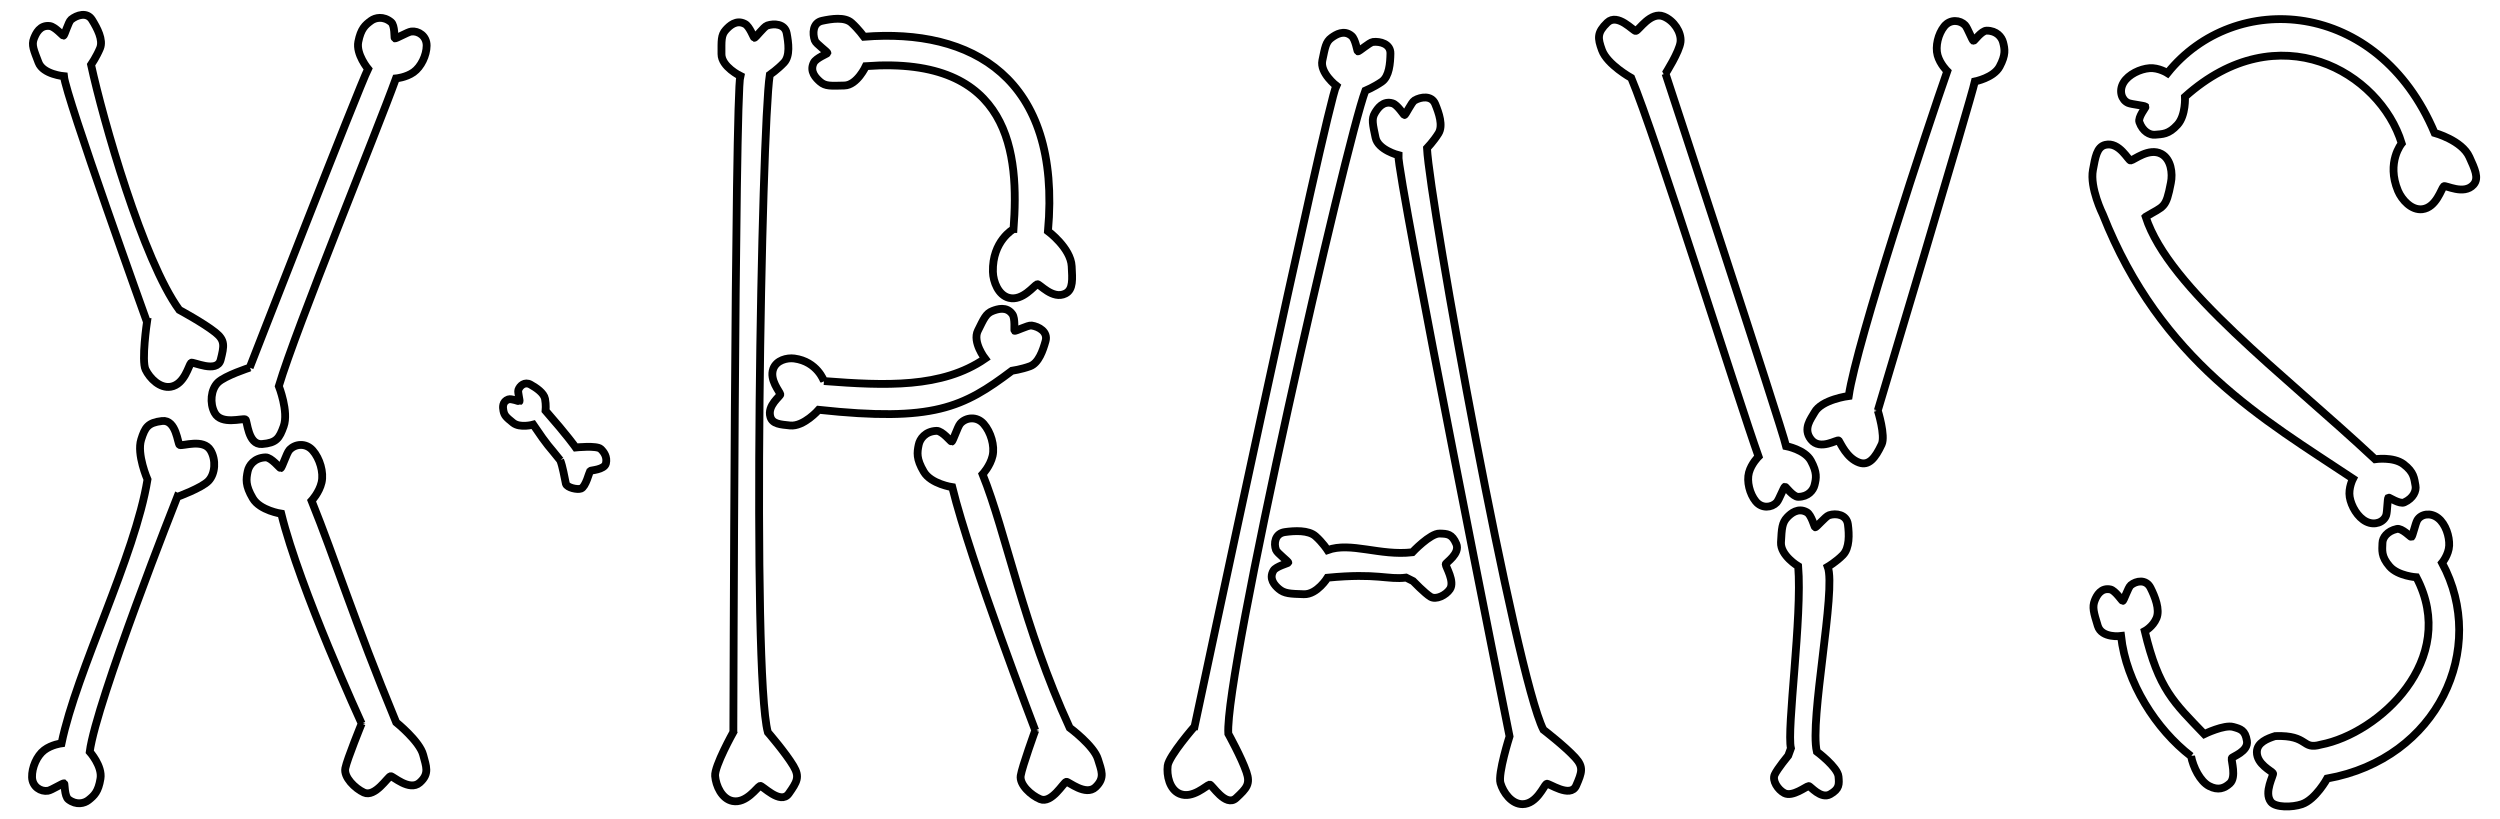
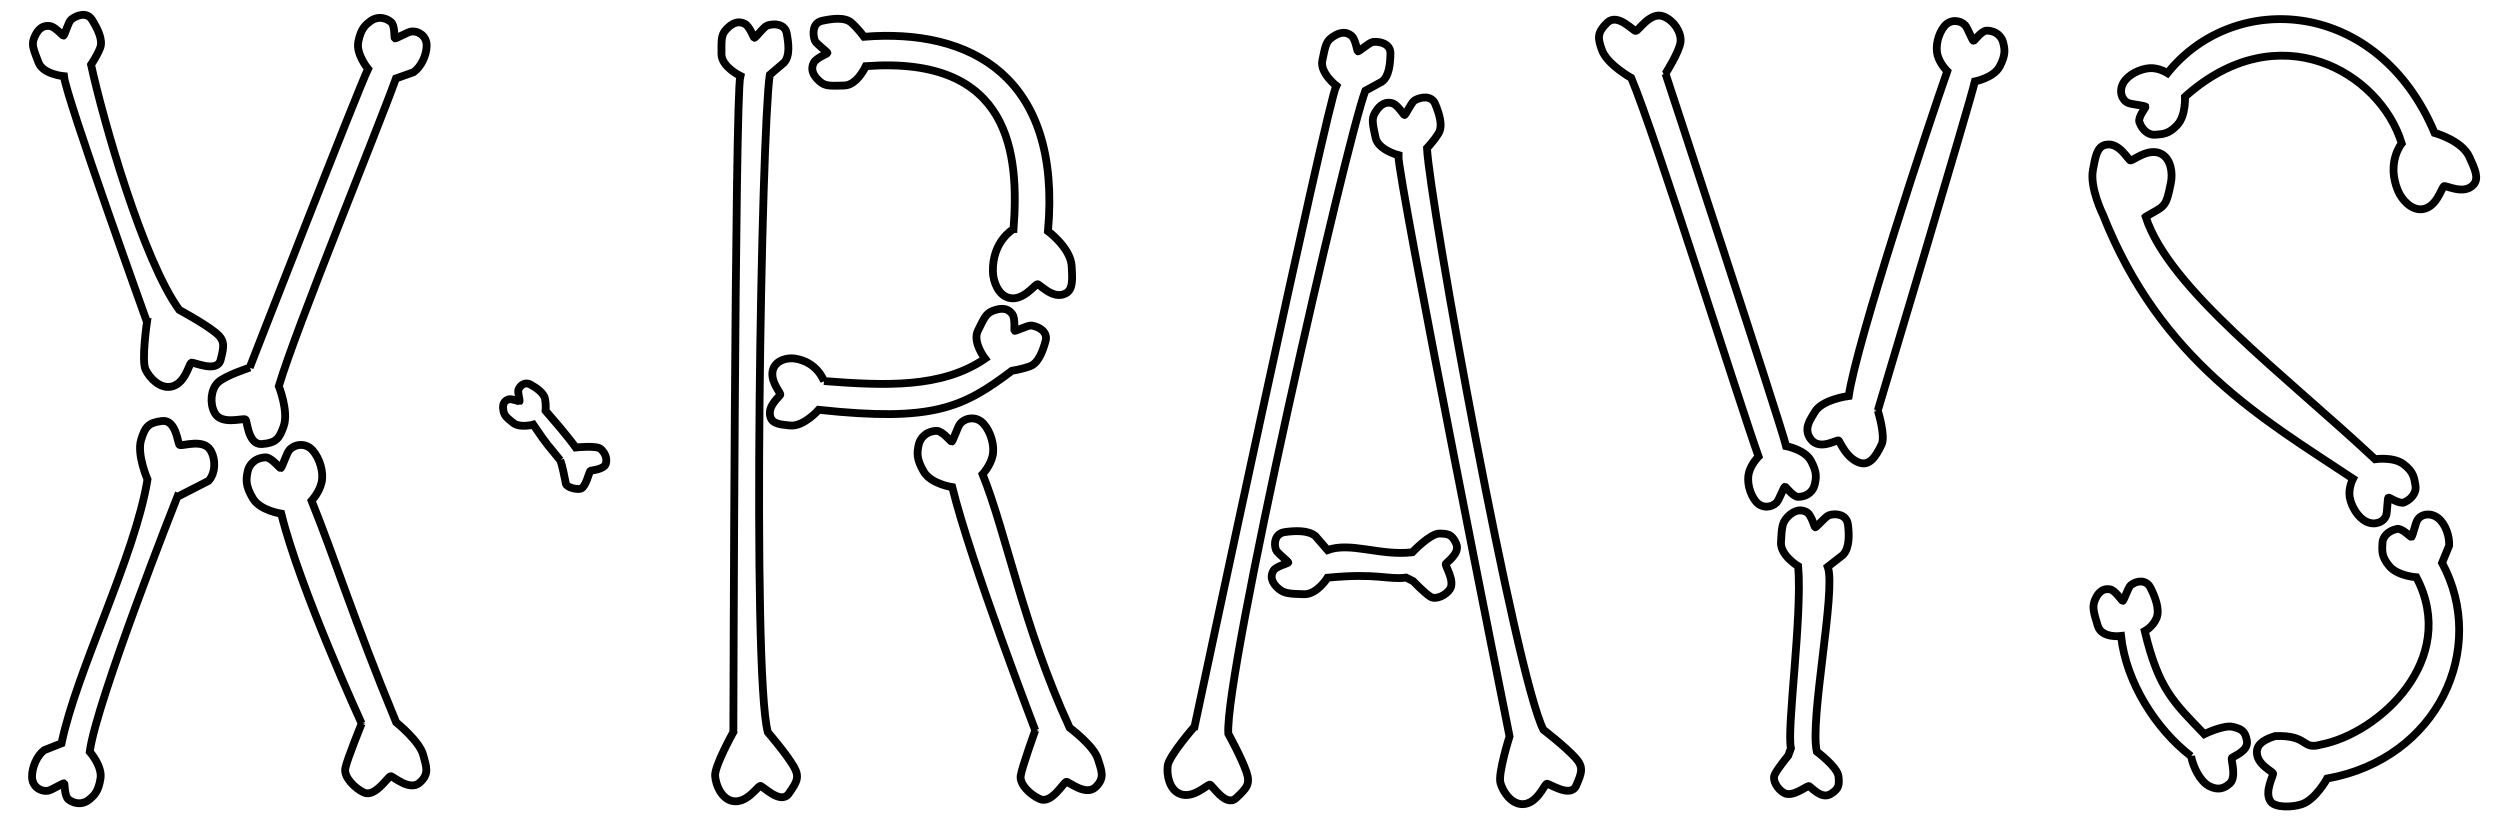
- <svg xmlns="http://www.w3.org/2000/svg" height="595.05" width="1817.7" version="1.1" viewBox="0 0 480.935 157.441">
-   <g transform="translate(-11.052 -45.103)" stroke="#000" stroke-miterlimit="1.9" stroke-width="1.504" fill="none">
-     <path d="m45.156 140.69s-15.583 39.377-16.844 49.04c0 0 2.459 2.737 2.072 5.151-0.408 2.549-1.219 3.277-2.296 4.135-0.791 0.629-2.336 1.054-3.876-0.133-0.775-0.597-0.699-3.029-0.808-3.086-0.215-0.112-2.42 1.312-3.12 1.428-1.381 0.23-3.015-0.763-3.067-2.611-0.052-1.848 0.919-4.114 2.334-5.195s3.338-1.322 3.338-1.322c2.904-14.049 14.143-35.947 16.538-50.756 0 0-2.111-4.837-1.215-7.676 0.739-2.339 1.271-3.256 4.028-3.574 2.757-0.317 2.988 4.451 3.377 4.62 0.584 0.253 4.579-1.281 5.948 1.038 1.076 1.823 0.899 4.494-0.402 5.862s-6.005 3.08-6.005 3.08z" />
-     <path d="m59.084 115.83s21.008-53.912 22.778-57.465c0 0-2.357-2.825-1.883-5.223 0.501-2.532 1.337-3.231 2.446-4.048 0.813-0.6 2.373-0.968 3.869 0.274 0.753 0.625 0.588 3.053 0.695 3.114 0.21 0.12 2.466-1.223 3.17-1.314 1.389-0.179 2.986 0.872 2.97 2.721-0.015 1.849-1.069 4.078-2.522 5.106s-3.384 1.2-3.384 1.2c-3.654 10.143-19.159 47.899-22.534 59.191 0 0 1.934 4.911 0.934 7.715-0.824 2.311-1.389 3.208-4.155 3.425-2.767 0.217-2.824-4.557-3.207-4.74-0.574-0.274-4.622 1.114-5.906-1.254-1.009-1.861-0.735-4.523 0.616-5.844 1.35-1.321 6.114-2.859 6.114-2.859z" />
-     <path d="m39.325 107.05s-15.585-43.329-15.971-47.28c0 0-4.017-0.35-4.887-2.634-0.919-2.412-1.385-3.366-0.879-4.647 0.371-0.94 1.138-2.635 3.065-2.377 0.97 0.13 2.472 1.861 2.595 1.856 0.242-0.01 0.937-2.643 1.485-3.094 1.082-0.889 3.06-1.53 4.028 0.045 0.968 1.575 2.215 3.844 1.529 5.486-0.686 1.643-1.72 3.152-1.72 3.152 2.286 10.536 10.01 37.664 16.975 47.171 0 0 4.575 2.457 6.91 4.304 1.924 1.522 1.732 2.592 1.048 5.282-0.683 2.689-5.397 0.275-5.694 0.579-0.444 0.456-1.247 4.153-3.901 4.608-2.087 0.358-4.038-1.607-4.855-3.31-0.817-1.703 0.273-9.141 0.273-9.141z" />
-     <path d="m80.628 184.3c0 0-11.901-25.9-15.47-40.377 0 0-4.074-0.596-5.469-2.954-1.473-2.49-1.298-3.699-0.984-5.211 0.23-1.109 1.255-2.583 3.429-2.666 1.094-0.041 2.769 2.11 2.904 2.081 0.265-0.057 1.143-2.867 1.662-3.47 1.024-1.189 3.14-1.505 4.507 0.051 1.368 1.556 2.154 4.206 1.711 6.152-0.444 1.946-1.925 3.534-1.925 3.534 4.527 11.207 8.163 23.013 16.269 42.619 0 0 4.532 3.644 5.198 6.266 0.548 2.16 1.296 3.61-0.673 5.343-1.968 1.732-5.205-1.331-5.585-1.248-0.57 0.126-2.997 4.144-5.157 3.141-1.698-0.789-3.909-2.939-3.562-4.674 0.347-1.735 3.145-8.588 3.145-8.588z" />
-     <path d="m152.13 185.93s0.297-122.39 1.344-126.22c0 0-3.629-1.757-3.629-4.202-0-2.581-0.096-3.639 0.833-4.656 0.681-0.746 2.002-2.058 3.71-1.13 0.86 0.467 1.647 2.619 1.764 2.658 0.23 0.077 1.816-2.137 2.489-2.362 1.327-0.445 3.404-0.34 3.748 1.476 0.344 1.817 0.701 4.38-0.525 5.671s-2.729 2.333-2.729 2.333c-1.615 10.66-3.49 115.11-0.367 126.48 0 0 3.4 3.925 4.925 6.483 1.256 2.107 0.695 3.039-0.901 5.309-1.596 2.27-5.141-1.665-5.527-1.486-0.577 0.268-2.644 3.437-5.286 2.917-2.078-0.409-3.202-2.94-3.358-4.822-0.157-1.882 3.51-8.445 3.51-8.445z" />
-     <path d="m206.03 89.164c1.076-14.298-0.374-33.402-28.417-31.335 0 0-1.673 3.669-4.116 3.726-2.581 0.06-3.635 0.18-4.674-0.725-0.762-0.664-2.104-1.953-1.216-3.683 0.447-0.87 2.58-1.708 2.616-1.825 0.071-0.232-2.178-1.766-2.419-2.434-0.476-1.317-0.419-3.395 1.389-3.781 1.808-0.386 4.363-0.802 5.681 0.393 1.319 1.196 2.395 2.675 2.395 2.675 20.522-1.656 38.062 7.68 35.386 37.398 0 0 4.382 3.237 4.561 6.743 0.125 2.45 0.327 4.476-1.191 5.251-2.471 1.263-5.042-1.944-5.437-1.787-0.591 0.235-2.829 3.286-5.439 2.622-2.052-0.522-3.035-3.111-3.089-4.999-0.15-5.951 3.969-8.239 3.969-8.239z" />
-     <path d="m169.56 118.41c11.793 0.907 22.7 1.383 30.991-4.31 0 0-2.467-3.19-1.378-5.378 1.149-2.311 1.535-3.3 2.819-3.798 0.942-0.365 2.708-0.951 3.825 0.641 0.562 0.801 0.309 3.079 0.396 3.166 0.172 0.171 2.578-1.104 3.281-1.006 1.387 0.192 3.199 1.211 2.698 2.991-0.501 1.78-1.323 4.234-2.995 4.844-1.672 0.61-3.483 0.873-3.483 0.873-9.369 7.055-15.078 9.897-37.17 7.505 0 0-2.88 3.295-5.508 3.018-1.836-0.193-3.365-0.269-3.779-1.641-0.674-2.233 1.989-4.007 1.914-4.358-0.112-0.526-2.141-2.78-1.366-4.896 0.609-1.663 2.641-2.176 4.052-1.991 4.444 0.597 5.704 4.342 5.704 4.342z" />
-     <path d="m210.21 185.61c0 0-12.401-32.315-15.97-46.792 0 0-4.074-0.596-5.469-2.954-1.473-2.49-1.298-3.699-0.984-5.211 0.23-1.109 1.255-2.583 3.429-2.666 1.094-0.041 2.769 2.11 2.904 2.081 0.265-0.057 1.143-2.867 1.662-3.47 1.024-1.189 3.14-1.505 4.507 0.051 1.368 1.556 2.154 4.206 1.711 6.152-0.444 1.946-1.925 3.534-1.925 3.534 4.527 11.207 7.871 29.502 16.754 48.77 0 0 4.674 3.46 5.444 6.053 0.634 2.136 1.439 3.556-0.459 5.365s-5.254-1.123-5.631-1.024c-0.564 0.148-2.829 4.26-5.027 3.344-1.728-0.72-4.024-2.78-3.746-4.528 0.278-1.747 2.8-8.706 2.8-8.706z" />
-     <path d="m240.86 184.85s25.452-119.71 27.263-123.25c0 0-3.19-2.466-2.688-4.858 0.531-2.526 0.654-3.58 1.772-4.385 0.82-0.59 2.382-1.602 3.863-0.343 0.745 0.634 1.074 2.902 1.18 2.964 0.209 0.122 2.217-1.718 2.922-1.8 1.391-0.163 3.401 0.367 3.364 2.215s-0.215 4.431-1.68 5.442-3.151 1.722-3.151 1.722c-3.772 10.1-27.081 111.93-26.36 123.7 0 0 2.521 4.54 3.487 7.357 0.796 2.321 0.055 3.117-1.973 5.01s-4.689-2.686-5.103-2.59c-0.62 0.143-3.294 2.82-5.773 1.768-1.949-0.827-2.529-3.535-2.296-5.409 0.233-1.874 5.171-7.543 5.171-7.543z" />
-     <path d="m301.45 186.77s-21.639-107.86-21.383-111.82c0 0-3.908-0.993-4.399-3.387-0.518-2.529-0.824-3.545-0.119-4.728 0.517-0.868 1.548-2.418 3.408-1.852 0.936 0.285 2.14 2.235 2.262 2.25 0.241 0.029 1.35-2.458 1.964-2.814 1.211-0.703 3.266-1.017 3.968 0.694 0.702 1.711 1.566 4.15 0.624 5.661-0.942 1.51-2.206 2.833-2.206 2.833 0.558 10.767 17.05 101.37 22.392 111.88 0 0 4.119 3.162 6.126 5.362 1.653 1.812 1.291 2.837 0.183 5.381s-5.371-0.598-5.713-0.346c-0.512 0.378-1.9 3.897-4.593 3.919-2.117 0.017-3.727-2.237-4.258-4.049-0.532-1.812 1.743-8.978 1.743-8.978z" />
-     <path d="m281.55 156.22c-3.583 0.449-5.428-0.917-15.12 0.018 0 0-1.992 3.255-4.537 3.179-2.687-0.08-3.757-0.117-4.827-1.023-0.785-0.665-1.973-1.953-1.027-3.533 0.476-0.795 2.809-1.405 2.848-1.513 0.077-0.214-2.121-1.814-2.364-2.454-0.479-1.264-0.191-3.165 1.696-3.433 1.887-0.267 4.542-0.407 5.9 0.788s2.323 2.678 2.323 2.678c4.435-1.623 10.097 1.148 16.311 0.42 0 0 3.428-3.652 5.237-3.603 1.49 0.04 2.389 0.059 3.207 1.973 0.818 1.915-2.031 3.618-2.036 3.934-0.007 0.473 1.807 3.332 0.818 4.803-0.778 1.157-2.663 2.098-3.736 1.45-1.073-0.648-3.355-3.014-3.355-3.014z" />
-     <path d="m331.45 59.263s22.301 67.793 23.2 71.66c0 0 3.617 0.676 4.778 2.827 1.227 2.271 1.027 3.342 0.693 4.679-0.245 0.98-1.213 2.257-3.157 2.253-0.978-0.002-2.397-1.979-2.519-1.958-0.239 0.042-1.123 2.514-1.607 3.032-0.956 1.023-2.857 1.229-4.023-0.206s-1.774-3.825-1.308-5.543c0.465-1.718 1.845-3.08 1.845-3.08-3.643-10.147-19.898-61.98-24.488-72.835 0 0-4.619-2.554-5.635-5.353-0.837-2.306-0.973-3.358 1.022-5.287s5.079 1.714 5.491 1.611c0.617-0.154 2.854-3.803 5.351-2.795 1.964 0.792 3.447 3.019 3.248 4.897-0.2 1.878-2.892 6.098-2.892 6.098z" />
-     <path d="m372.29 124.08s17.804-59.434 18.678-63.307c0 0 3.612-0.7 4.76-2.858 1.212-2.279 1.005-3.349 0.663-4.683-0.251-0.979-1.227-2.249-3.171-2.232-0.978 0.008-2.385 1.994-2.506 1.974-0.239-0.04-1.139-2.506-1.627-3.022-0.963-1.016-2.865-1.211-4.021 0.232-1.157 1.443-1.749 3.836-1.273 5.551 0.476 1.715 1.864 3.068 1.864 3.068-3.578 10.17-17.465 52.231-18.957 62.475 0 0-5.224 0.663-6.589 3.184-0.63 1.163-2.311 3.096-0.67 5.184 1.747 2.222 5.116-0.12 5.347 0.216 0.346 0.503 1.529 3.38 3.91 4.23 1.874 0.67 3.098-0.861 4.338-3.504 0.774-1.649-0.746-6.51-0.746-6.51z" />
-     <path d="m355.58 189.05c-0.852-3.509 2.195-25.317 1.396-35.026 0 0-3.443-2.055-3.309-4.598 0.141-2.685 0.204-3.754 1.196-4.806 0.728-0.772 2.132-1.934 3.804-0.958 0.841 0.491 1.445 2.836 1.561 2.877 0.227 0.082 1.986-2.086 2.677-2.316 1.363-0.455 3.392-0.13 3.639 1.762 0.247 1.892 0.341 4.549-0.966 5.883s-2.915 2.271-2.915 2.271c1.645 4.466-3.532 29.461-2.103 35.553 0 0 4.017 2.992 4.174 4.794 0.129 1.485 0.213 2.38-1.597 3.41-1.81 1.03-3.825-1.608-4.139-1.577-0.471 0.047-3.106 2.173-4.68 1.357-1.237-0.642-2.386-2.407-1.864-3.547 0.522-1.14 2.614-3.675 2.614-3.675z" />
-     <path d="m473.08 72.69c-4.178-13.716-23.684-25.122-41.698-8.967 0 0 0.205 3.548-1.429 5.365-1.726 1.919-2.946 1.798-4.317 1.933-1.005 0.099-2.373-0.598-3.022-2.43-0.327-0.922 1.264-2.847 1.204-2.955-0.119-0.211-2.703-0.445-3.354-0.727-1.285-0.557-1.849-2.348-0.89-3.929 0.959-1.581 3.208-2.619 4.982-2.759 1.774-0.14 3.465 0.943 3.465 0.943 12.87-16.07 40.464-14.422 51.383 11.507 0 0 5.257 1.429 6.694 4.633 1.004 2.238 1.926 4.053 0.792 5.326-1.846 2.072-5.404 0.014-5.715 0.304-0.466 0.434-1.446 4.088-4.119 4.414-2.102 0.257-3.956-1.8-4.69-3.541-2.296-5.492 0.714-9.117 0.714-9.117z" />
-     <path d="m423.82 86.805c4.483 13.836 26.458 30.114 44.134 46.637 0 0 3.516-0.516 5.47 0.952 2.063 1.551 2.05 2.777 2.305 4.13 0.187 0.993-0.387 2.416-2.155 3.224-0.89 0.407-2.947-1.009-3.049-0.939-0.2 0.137-0.206 2.731-0.43 3.405-0.442 1.329-2.176 2.048-3.835 1.232-1.659-0.817-2.891-2.965-3.186-4.721-0.295-1.755 0.635-3.534 0.635-3.534-17.139-11.408-36.95-22.549-48.123-50.827 0 0-2.556-5.12-1.907-8.57 0.453-2.411 0.732-4.427 2.39-4.825 2.698-0.648 4.445 3.073 4.866 3.013 0.63-0.09 3.521-2.531 5.902-1.273 1.872 0.989 2.221 3.736 1.83 5.584-0.959 4.976-1.273 4.368-4.846 6.511z" />
-     <path d="m457.51 188.35c11.135-2.134 26.721-16.291 18.395-32.193 0 0-3.546-0.234-5.147-2.081-1.691-1.95-1.42-3.146-1.385-4.522 0.026-1.01 0.886-2.281 2.785-2.699 0.955-0.211 2.669 1.606 2.783 1.559 0.224-0.092 0.776-2.627 1.136-3.238 0.711-1.206 2.558-1.545 4.008-0.398 1.45 1.147 2.203 3.507 2.122 5.285s-1.363 3.321-1.363 3.321c8.877 16.457-0.769 37.684-22.112 41.491 0 0-2.212 4.04-4.857 4.937-1.848 0.626-5.065 0.677-5.95-0.439-1.441-1.816 0.6-5.22 0.404-5.52-0.294-0.449-3.121-1.722-3.116-4.066 0.004-1.843 2.093-2.636 3.526-3.083 6.556-0.227 4.997 2.712 8.771 1.646z" />
-     <path d="m432.56 190.58c-6.703-5.153-12.495-14.152-13.475-23.123 0 0-3.723 0.484-4.47-1.95-0.789-2.57-1.098-3.595-0.584-4.9 0.377-0.957 1.215-2.496 3.015-2.109 0.906 0.195 2.234 2.208 2.349 2.21 0.228 0.004 1.035-2.592 1.563-3.028 1.042-0.861 2.935-1.2 3.796 0.501 0.86 1.701 1.846 4.169 1.152 5.84-0.694 1.67-2.26 2.494-2.26 2.494 2.68 11.237 5.617 13.73 11.446 19.813 0 0 3.83-1.867 5.573-1.384 1.436 0.398 2.304 0.633 2.636 2.688 0.332 2.056-2.844 3.021-2.925 3.326-0.121 0.457 0.95 3.67-0.365 4.859-1.034 0.935-2.237 1.409-3.975 0.506-1.738-0.903-3.09-3.669-3.476-5.745z" />
-     <path d="m118.82 133.64c-2.479-3.145-2.062-2.243-5.186-6.851 0 0-2.559 0.709-3.876-0.347-1.391-1.115-1.675-1.428-1.861-2.312-0.136-0.649-0.224-1.772 0.942-2.19 0.587-0.21 2.08 0.416 2.146 0.377 0.131-0.077-0.361-1.762-0.22-2.182 0.278-0.828 1.23-1.671 2.343-1.051 1.113 0.62 2.578 1.611 2.795 2.756 0.217 1.145 0.105 2.278 0.105 2.278 4.236 4.832 5.797 7.069 5.797 7.069s4.056-0.426 4.812 0.284c0.622 0.585 1.289 1.526 1.004 2.774-0.285 1.248-2.941 1.312-3.048 1.464-0.159 0.229-0.833 3.038-1.742 3.382-0.715 0.271-2.669-0.175-2.912-0.9-0.275-1.234-0.621-3.408-1.1-4.553z" />
+ <svg xmlns="http://www.w3.org/2000/svg" height="595.05" width="1817.7" viewBox="0 0 480.935 157.441">
+   <g stroke="#000" stroke-miterlimit="1.9" stroke-width="1.504" fill="none">
+     <path d="M34.104 95.587s-15.583 39.377-16.844 49.04c0 0 2.459 2.737 2.072 5.151-.408 2.549-1.219 3.277-2.296 4.135-.791.629-2.336 1.054-3.876-.133-.775-.597-.699-3.029-.808-3.086-.215-.112-2.42 1.312-3.12 1.428-1.381.23-3.015-.763-3.067-2.611-.052-1.848.919-4.114 2.334-5.195l3.338-1.322c2.904-14.049 14.143-35.947 16.538-50.756 0 0-2.111-4.837-1.215-7.676.739-2.339 1.271-3.256 4.028-3.574 2.757-.317 2.988 4.451 3.377 4.62.584.253 4.579-1.281 5.948 1.038 1.076 1.823.899 4.494-.402 5.862l-6.005 3.08zM48.032 70.727s21.008-53.912 22.778-57.465c0 0-2.357-2.825-1.883-5.223.501-2.532 1.337-3.231 2.446-4.048.813-.6 2.373-.968 3.869.274.753.625.588 3.053.695 3.114.21.12 2.466-1.223 3.17-1.314 1.389-.179 2.986.872 2.97 2.721-.015 1.849-1.069 4.078-2.522 5.106l-3.384 1.2c-3.654 10.143-19.159 47.899-22.534 59.191 0 0 1.934 4.911.934 7.715-.824 2.311-1.389 3.208-4.155 3.425-2.767.217-2.824-4.557-3.207-4.74-.574-.274-4.622 1.114-5.906-1.254-1.009-1.861-.735-4.523.616-5.844 1.35-1.321 6.114-2.859 6.114-2.859zM28.273 61.947s-15.585-43.329-15.971-47.28c0 0-4.017-.35-4.887-2.634-.919-2.412-1.385-3.366-.879-4.647.371-.94 1.138-2.635 3.065-2.377.97.13 2.472 1.861 2.595 1.856.242-.01.937-2.643 1.485-3.094 1.082-.889 3.06-1.53 4.028.045.968 1.575 2.215 3.844 1.529 5.486-.686 1.643-1.72 3.152-1.72 3.152 2.286 10.536 10.01 37.664 16.975 47.171 0 0 4.575 2.457 6.91 4.304 1.924 1.522 1.732 2.592 1.048 5.282-.683 2.689-5.397.275-5.694.579-.444.456-1.247 4.153-3.901 4.608-2.087.358-4.038-1.607-4.855-3.31-.817-1.703.273-9.141.273-9.141zM69.576 139.197s-11.901-25.9-15.47-40.377c0 0-4.074-.596-5.469-2.954-1.473-2.49-1.298-3.699-.984-5.211.23-1.109 1.255-2.583 3.429-2.666 1.094-.041 2.769 2.11 2.904 2.081.265-.057 1.143-2.867 1.662-3.47 1.024-1.189 3.14-1.505 4.507.051 1.368 1.556 2.154 4.206 1.711 6.152-.444 1.946-1.925 3.534-1.925 3.534 4.527 11.207 8.163 23.013 16.269 42.619 0 0 4.532 3.644 5.198 6.266.548 2.16 1.296 3.61-.673 5.343-1.968 1.732-5.205-1.331-5.585-1.248-.57.126-2.997 4.144-5.157 3.141-1.698-.789-3.909-2.939-3.562-4.674.347-1.735 3.145-8.588 3.145-8.588zM141.078 140.827s.297-122.39 1.344-126.22c0 0-3.629-1.757-3.629-4.202 0-2.581-.096-3.639.833-4.656.681-.746 2.002-2.058 3.71-1.13.86.467 1.647 2.619 1.764 2.658.23.077 1.816-2.137 2.489-2.362 1.327-.445 3.404-.34 3.748 1.476.344 1.817.701 4.38-.525 5.671l-2.729 2.333c-1.615 10.66-3.49 115.11-.367 126.48 0 0 3.4 3.925 4.925 6.483 1.256 2.107.695 3.039-.901 5.309s-5.141-1.665-5.527-1.486c-.577.268-2.644 3.437-5.286 2.917-2.078-.409-3.202-2.94-3.358-4.822-.157-1.882 3.51-8.445 3.51-8.445zM194.978 44.061c1.076-14.298-.374-33.402-28.417-31.335 0 0-1.673 3.669-4.116 3.726-2.581.06-3.635.18-4.674-.725-.762-.664-2.104-1.953-1.216-3.683.447-.87 2.58-1.708 2.616-1.825.071-.232-2.178-1.766-2.419-2.434-.476-1.317-.419-3.395 1.389-3.781 1.808-.386 4.363-.802 5.681.393 1.319 1.196 2.395 2.675 2.395 2.675 20.522-1.656 38.062 7.68 35.386 37.398 0 0 4.382 3.237 4.561 6.743.125 2.45.327 4.476-1.191 5.251-2.471 1.263-5.042-1.944-5.437-1.787-.591.235-2.829 3.286-5.439 2.622-2.052-.522-3.035-3.111-3.089-4.999-.15-5.951 3.969-8.239 3.969-8.239zM158.508 73.307c11.793.907 22.7 1.383 30.991-4.31 0 0-2.467-3.19-1.378-5.378 1.149-2.311 1.535-3.3 2.819-3.798.942-.365 2.708-.951 3.825.641.562.801.309 3.079.396 3.166.172.171 2.578-1.104 3.281-1.006 1.387.192 3.199 1.211 2.698 2.991-.501 1.78-1.323 4.234-2.995 4.844-1.672.61-3.483.873-3.483.873-9.369 7.055-15.078 9.897-37.17 7.505 0 0-2.88 3.295-5.508 3.018-1.836-.193-3.365-.269-3.779-1.641-.674-2.233 1.989-4.007 1.914-4.358-.112-.526-2.141-2.78-1.366-4.896.609-1.663 2.641-2.176 4.052-1.991 4.444.597 5.704 4.342 5.704 4.342zM199.158 140.507s-12.401-32.315-15.97-46.792c0 0-4.074-.596-5.469-2.954-1.473-2.49-1.298-3.699-.984-5.211.23-1.109 1.255-2.583 3.429-2.666 1.094-.041 2.769 2.11 2.904 2.081.265-.057 1.143-2.867 1.662-3.47 1.024-1.189 3.14-1.505 4.507.051 1.368 1.556 2.154 4.206 1.711 6.152-.444 1.946-1.925 3.534-1.925 3.534 4.527 11.207 7.871 29.502 16.754 48.77 0 0 4.674 3.46 5.444 6.053.634 2.136 1.439 3.556-.459 5.365s-5.254-1.123-5.631-1.024c-.564.148-2.829 4.26-5.027 3.344-1.728-.72-4.024-2.78-3.746-4.528.278-1.747 2.8-8.706 2.8-8.706zM229.808 139.747s25.452-119.71 27.263-123.25c0 0-3.19-2.466-2.688-4.858.531-2.526.654-3.58 1.772-4.385.82-.59 2.382-1.602 3.863-.343.745.634 1.074 2.902 1.18 2.964.209.122 2.217-1.718 2.922-1.8 1.391-.163 3.401.367 3.364 2.215s-.215 4.431-1.68 5.442l-3.151 1.722c-3.772 10.1-27.081 111.93-26.36 123.7 0 0 2.521 4.54 3.487 7.357.796 2.321.055 3.117-1.973 5.01s-4.689-2.686-5.103-2.59c-.62.143-3.294 2.82-5.773 1.768-1.949-.827-2.529-3.535-2.296-5.409.233-1.874 5.171-7.543 5.171-7.543zM290.398 141.667s-21.639-107.86-21.383-111.82c0 0-3.908-.993-4.399-3.387-.518-2.529-.824-3.545-.119-4.728.517-.868 1.548-2.418 3.408-1.852.936.285 2.14 2.235 2.262 2.25.241.029 1.35-2.458 1.964-2.814 1.211-.703 3.266-1.017 3.968.694.702 1.711 1.566 4.15.624 5.661-.942 1.51-2.206 2.833-2.206 2.833.558 10.767 17.05 101.37 22.392 111.88 0 0 4.119 3.162 6.126 5.362 1.653 1.812 1.291 2.837.183 5.381s-5.371-.598-5.713-.346c-.512.378-1.9 3.897-4.593 3.919-2.117.017-3.727-2.237-4.258-4.049-.532-1.812 1.743-8.978 1.743-8.978zM270.498 111.117c-3.583.449-5.428-.917-15.12.018 0 0-1.992 3.255-4.537 3.179-2.687-.08-3.757-.117-4.827-1.023-.785-.665-1.973-1.953-1.027-3.533.476-.795 2.809-1.405 2.848-1.513.077-.214-2.121-1.814-2.364-2.454-.479-1.264-.191-3.165 1.696-3.433 1.887-.267 4.542-.407 5.9.788l2.323 2.678c4.435-1.623 10.097 1.148 16.311.42 0 0 3.428-3.652 5.237-3.603 1.49.04 2.389.059 3.207 1.973.818 1.915-2.031 3.618-2.036 3.934-.007.473 1.807 3.332.818 4.803-.778 1.157-2.663 2.098-3.736 1.45-1.073-.648-3.355-3.014-3.355-3.014zM320.398 14.16s22.301 67.793 23.2 71.66c0 0 3.617.676 4.778 2.827 1.227 2.271 1.027 3.342.693 4.679-.245.98-1.213 2.257-3.157 2.253-.978-.002-2.397-1.979-2.519-1.958-.239.042-1.123 2.514-1.607 3.032-.956 1.023-2.857 1.229-4.023-.206s-1.774-3.825-1.308-5.543c.465-1.718 1.845-3.08 1.845-3.08-3.643-10.147-19.898-61.98-24.488-72.835 0 0-4.619-2.554-5.635-5.353-.837-2.306-.973-3.358 1.022-5.287s5.079 1.714 5.491 1.611c.617-.154 2.854-3.803 5.351-2.795 1.964.792 3.447 3.019 3.248 4.897-.2 1.878-2.892 6.098-2.892 6.098zM361.238 78.977s17.804-59.434 18.678-63.307c0 0 3.612-.7 4.76-2.858 1.212-2.279 1.005-3.349.663-4.683-.251-.979-1.227-2.249-3.171-2.232-.978.008-2.385 1.994-2.506 1.974-.239-.04-1.139-2.506-1.627-3.022-.963-1.016-2.865-1.211-4.021.232-1.157 1.443-1.749 3.836-1.273 5.551.476 1.715 1.864 3.068 1.864 3.068-3.578 10.17-17.465 52.231-18.957 62.475 0 0-5.224.663-6.589 3.184-.63 1.163-2.311 3.096-.67 5.184 1.747 2.222 5.116-.12 5.347.216.346.503 1.529 3.38 3.91 4.23 1.874.67 3.098-.861 4.338-3.504.774-1.649-.746-6.51-.746-6.51zM344.528 143.947c-.852-3.509 2.195-25.317 1.396-35.026 0 0-3.443-2.055-3.309-4.598.141-2.685.204-3.754 1.196-4.806.728-.772 2.132-1.934 3.804-.958.841.491 1.445 2.836 1.561 2.877.227.082 1.986-2.086 2.677-2.316 1.363-.455 3.392-.13 3.639 1.762.247 1.892.341 4.549-.966 5.883l-2.915 2.271c1.645 4.466-3.532 29.461-2.103 35.553 0 0 4.017 2.992 4.174 4.794.129 1.485.213 2.38-1.597 3.41-1.81 1.03-3.825-1.608-4.139-1.577-.471.047-3.106 2.173-4.68 1.357-1.237-.642-2.386-2.407-1.864-3.547.522-1.14 2.614-3.675 2.614-3.675zM462.028 27.587c-4.178-13.716-23.684-25.122-41.698-8.967 0 0 .205 3.548-1.429 5.365-1.726 1.919-2.946 1.798-4.317 1.933-1.005.099-2.373-.598-3.022-2.43-.327-.922 1.264-2.847 1.204-2.955-.119-.211-2.703-.445-3.354-.727-1.285-.557-1.849-2.348-.89-3.929s3.208-2.619 4.982-2.759c1.774-.14 3.465.943 3.465.943 12.87-16.07 40.464-14.422 51.383 11.507 0 0 5.257 1.429 6.694 4.633 1.004 2.238 1.926 4.053.792 5.326-1.846 2.072-5.404.014-5.715.304-.466.434-1.446 4.088-4.119 4.414-2.102.257-3.956-1.8-4.69-3.541-2.296-5.492.714-9.117.714-9.117zM412.768 41.702c4.483 13.836 26.458 30.114 44.134 46.637 0 0 3.516-.516 5.47.952 2.063 1.551 2.05 2.777 2.305 4.13.187.993-.387 2.416-2.155 3.224-.89.407-2.947-1.009-3.049-.939-.2.137-.206 2.731-.43 3.405-.442 1.329-2.176 2.048-3.835 1.232-1.659-.817-2.891-2.965-3.186-4.721-.295-1.755.635-3.534.635-3.534-17.139-11.408-36.95-22.549-48.123-50.827 0 0-2.556-5.12-1.907-8.57.453-2.411.732-4.427 2.39-4.825 2.698-.648 4.445 3.073 4.866 3.013.63-.09 3.521-2.531 5.902-1.273 1.872.989 2.221 3.736 1.83 5.584-.959 4.976-1.273 4.368-4.846 6.511zM446.458 143.247c11.135-2.134 26.721-16.291 18.395-32.193 0 0-3.546-.234-5.147-2.081-1.691-1.95-1.42-3.146-1.385-4.522.026-1.01.886-2.281 2.785-2.699.955-.211 2.669 1.606 2.783 1.559.224-.092.776-2.627 1.136-3.238.711-1.206 2.558-1.545 4.008-.398 1.45 1.147 2.203 3.507 2.122 5.285l-1.363 3.321c8.877 16.457-.769 37.684-22.112 41.491 0 0-2.212 4.04-4.857 4.937-1.848.626-5.065.677-5.95-.439-1.441-1.816.6-5.22.404-5.52-.294-.449-3.121-1.722-3.116-4.066.004-1.843 2.093-2.636 3.526-3.083 6.556-.227 4.997 2.712 8.771 1.646zM421.508 145.477c-6.703-5.153-12.495-14.152-13.475-23.123 0 0-3.723.484-4.47-1.95-.789-2.57-1.098-3.595-.584-4.9.377-.957 1.215-2.496 3.015-2.109.906.195 2.234 2.208 2.349 2.21.228.004 1.035-2.592 1.563-3.028 1.042-.861 2.935-1.2 3.796.501.86 1.701 1.846 4.169 1.152 5.84-.694 1.67-2.26 2.494-2.26 2.494 2.68 11.237 5.617 13.73 11.446 19.813 0 0 3.83-1.867 5.573-1.384 1.436.398 2.304.633 2.636 2.688.332 2.056-2.844 3.021-2.925 3.326-.121.457.95 3.67-.365 4.859-1.034.935-2.237 1.409-3.975.506s-3.09-3.669-3.476-5.745zM107.768 88.537c-2.479-3.145-2.062-2.243-5.186-6.851 0 0-2.559.709-3.876-.347-1.391-1.115-1.675-1.428-1.861-2.312-.136-.649-.224-1.772.942-2.19.587-.21 2.08.416 2.146.377.131-.077-.361-1.762-.22-2.182.278-.828 1.23-1.671 2.343-1.051 1.113.62 2.578 1.611 2.795 2.756.217 1.145.105 2.278.105 2.278 4.236 4.832 5.797 7.069 5.797 7.069s4.056-.426 4.812.284c.622.585 1.289 1.526 1.004 2.774-.285 1.248-2.941 1.312-3.048 1.464-.159.229-.833 3.038-1.742 3.382-.715.271-2.669-.175-2.912-.9-.275-1.234-.621-3.408-1.1-4.553z" />
  </g>
</svg>
